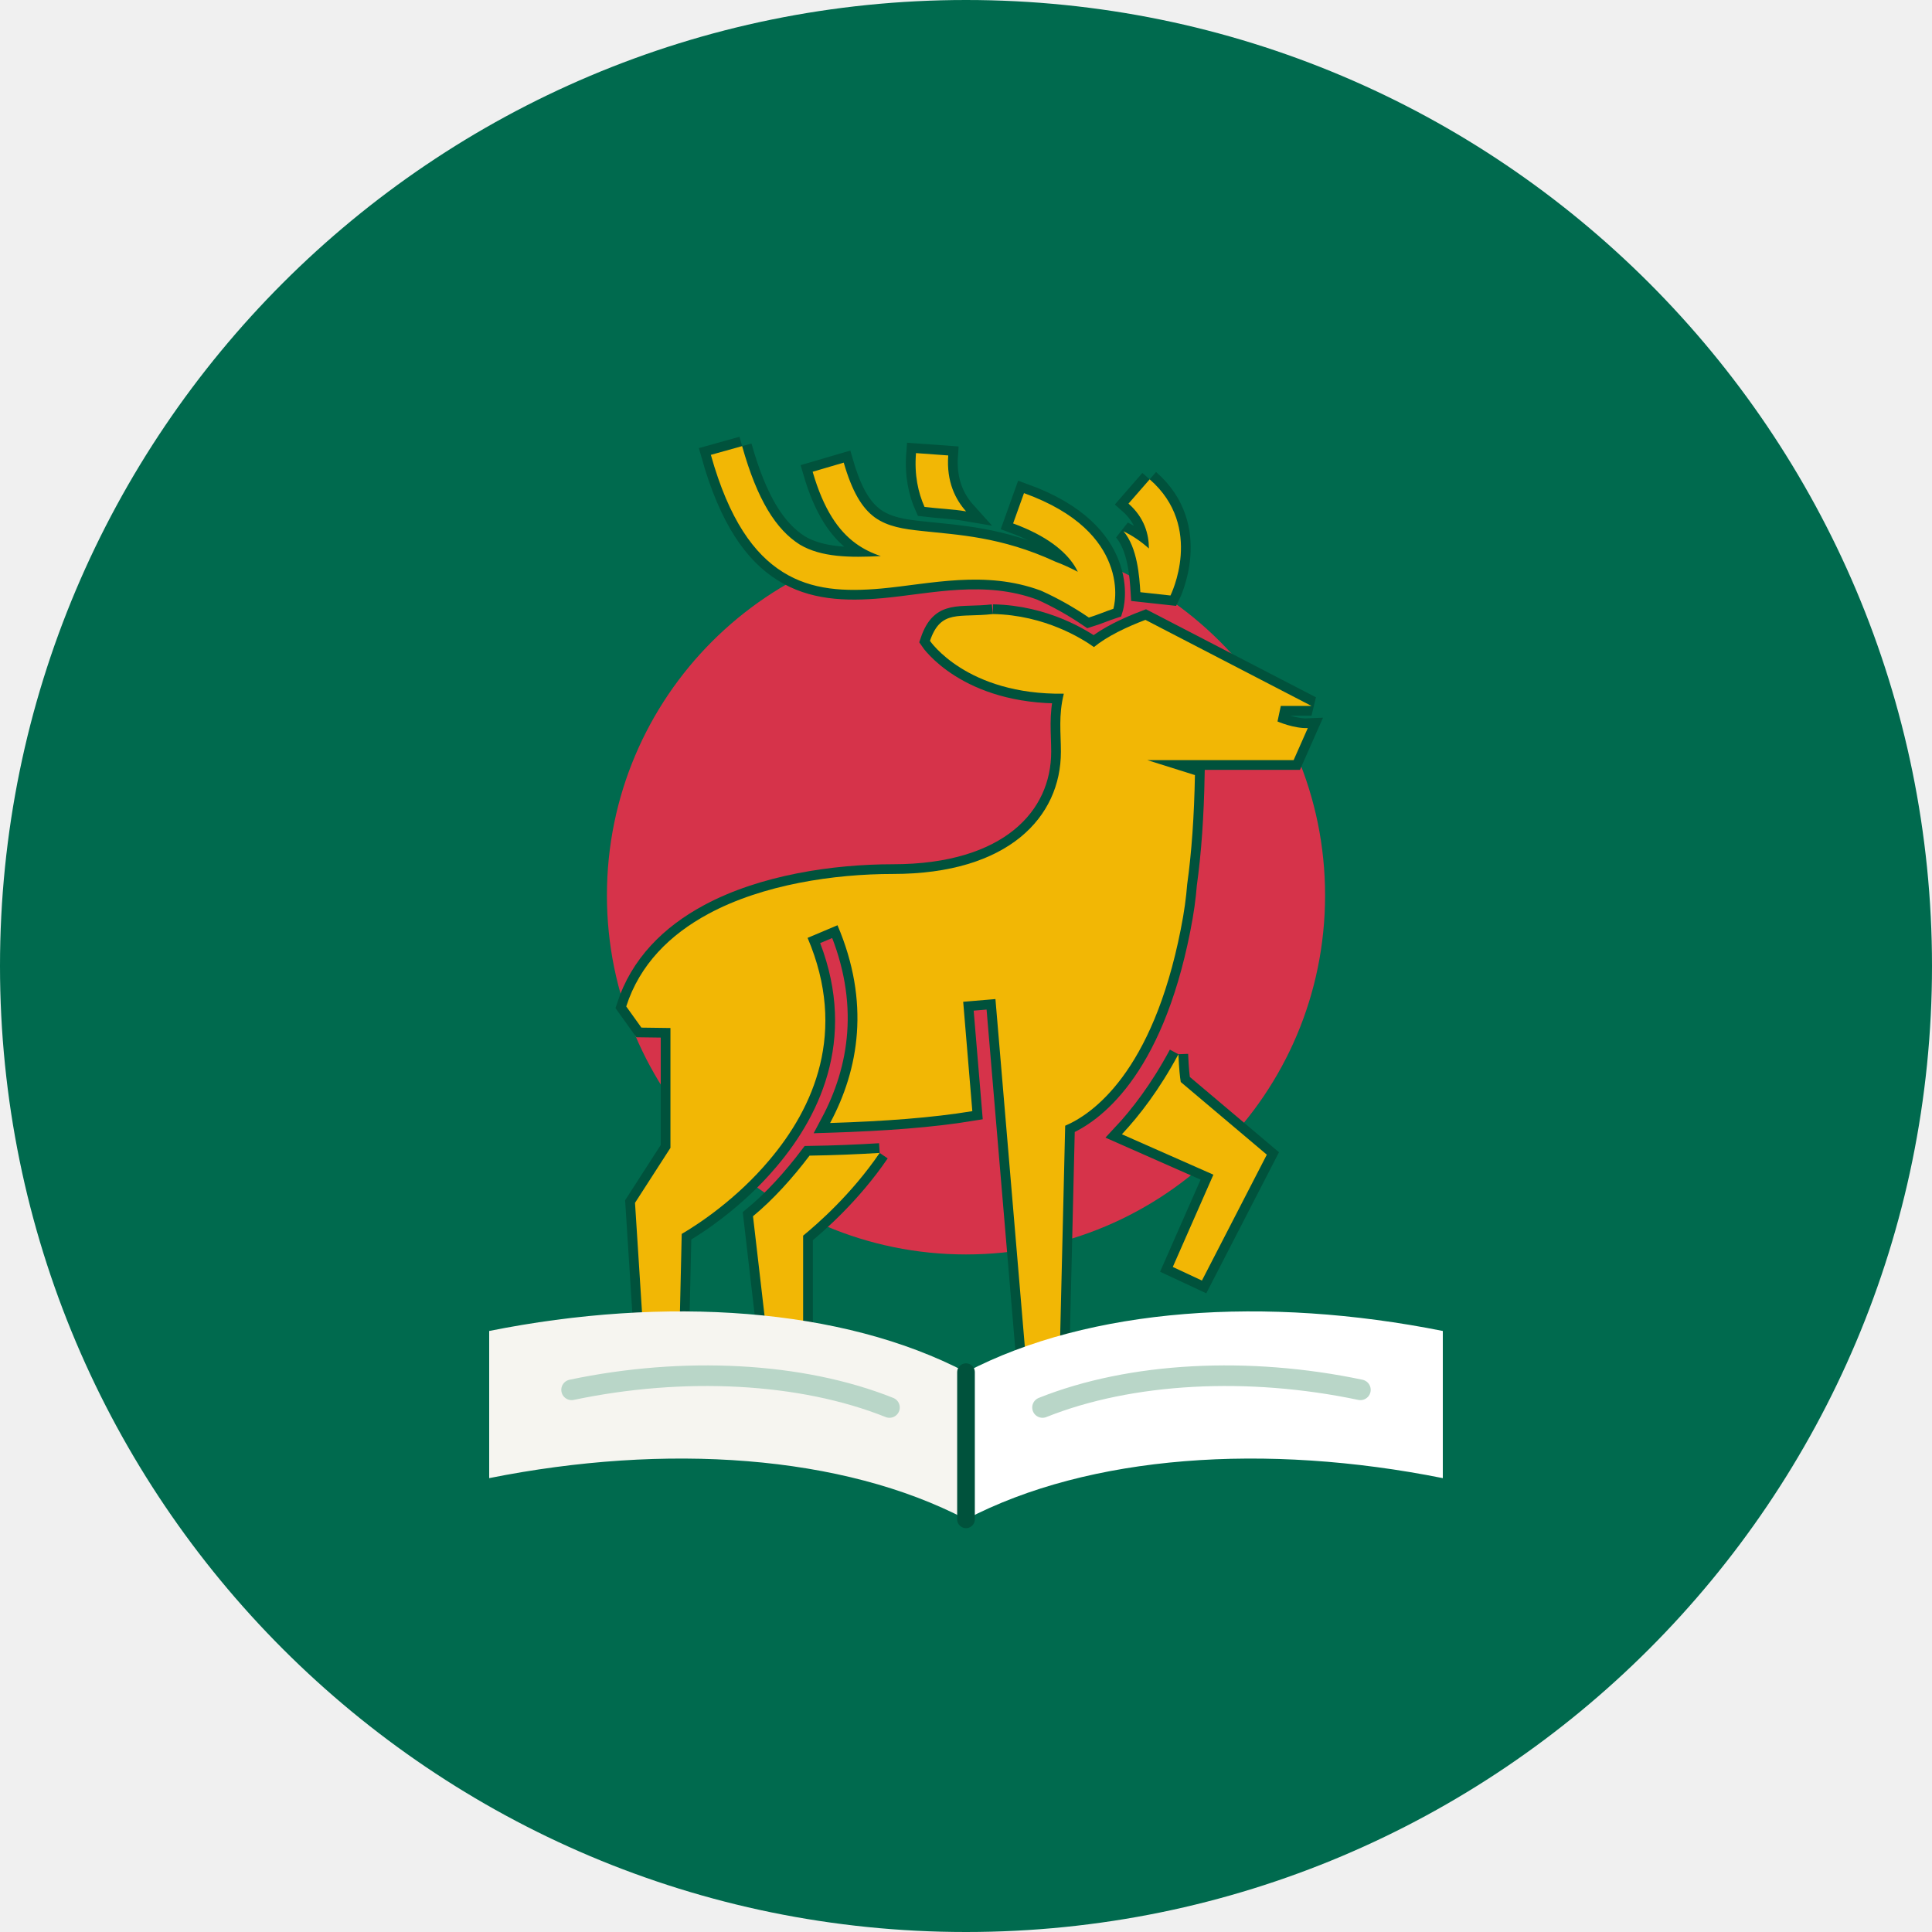
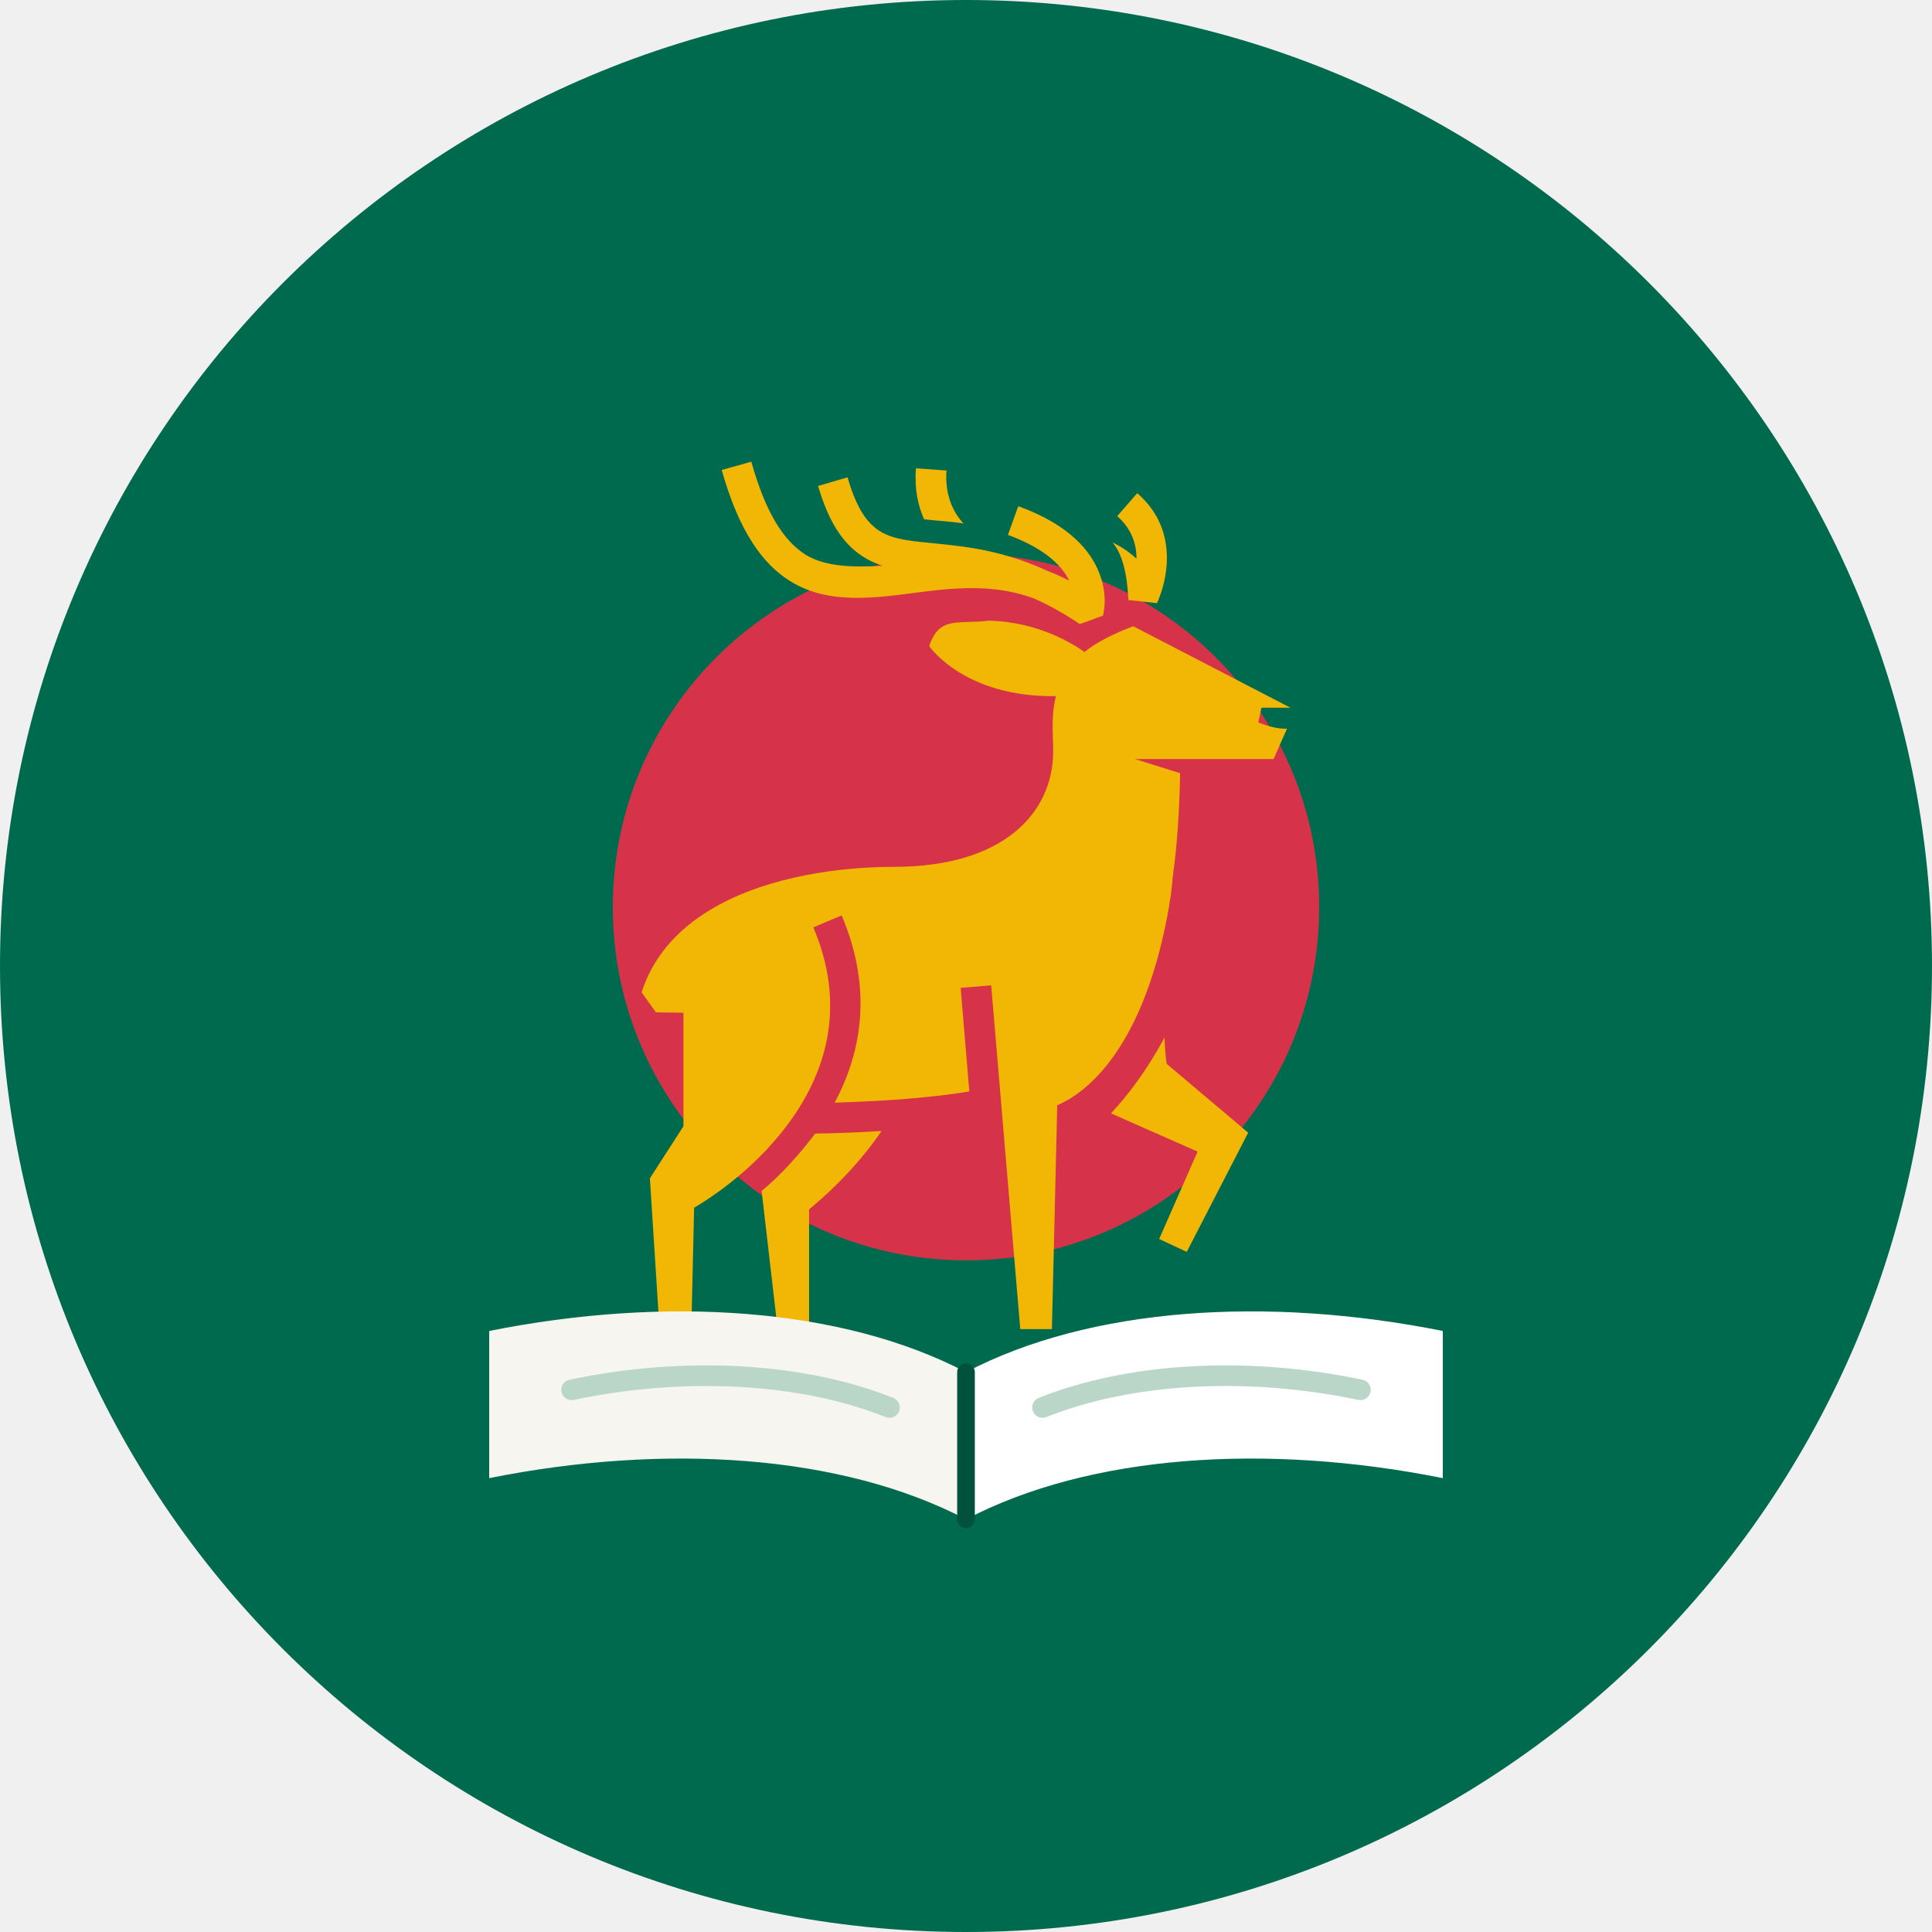
<svg xmlns="http://www.w3.org/2000/svg" viewBox="0 0 512 512" width="512" height="512">
  <circle cx="256" cy="256" r="256" fill="#006a4e" />
  <g transform="translate(256 256) scale(0.78) translate(-256 -250)">
-     <circle cx="256" cy="226" r="122" fill="#d6334a" />
-     <g transform="translate(88 60) scale(0.66)">
-       <path fill="#f2b705" stroke="#00523c" stroke-width="10" paint-order="stroke" d="m139.3 20.25l-16.1 4.5c9.4 33.5 22.3 51.1 37 60.3c14.9 9.4 32.1 10.2 50.9 8.5c25-2.3 53.2-9.6 82 1.1c7.8 3.5 16 7.95 24.7 13.85c4.6-1.4 8.6-3.2 12.6-4.5c0 0 3.2-10.25-2-23.35c-4.5-11.5-15.7-26-44-36.2l-5.6 15.6c17.4 6.4 26.8 14.3 31.6 21.8c.7 1.1 1.2 2.1 1.7 3.1c-3.8-2-7.7-3.8-11.5-5.2c-28.1-13-50.6-13.8-68.6-15.8c-9.6-1-17.7-2.2-24.4-7c-6.7-4.9-11.7-13.4-16-28.2l-16 4.7c5.7 19.6 13.3 30.4 22.2 36.9c4 2.9 8.3 5 12.9 6.5c-15.8.85-30.7.67-41.7-5.9c-12.2-7.7-21.9-22.9-29.7-50.7m89.5 3.6c-.9 11.2 1.1 20.3 4.4 27.7c7.7.96 14.4 1.1 21.4 2.3c-5.4-6-10.2-15.2-9.2-28.8zm120.3 13.5l-10.9 12.5c8.2 7.2 10.5 15.8 10.5 23.1c-4.4-3.92-8.4-6.53-13.1-8.9c7.2 8.42 8.2 23.36 8.7 31.4l15.5 1.7s17.6-35.2-10.7-59.8m-80.7 69.35c-17.5 2-26.8-2.6-32.4 13.8c0 0 18.8 27.9 68.9 27.2c-2.8 11.4-1.5 19.8-1.5 29.9c0 33.6-27 62.9-86.5 62.9c-30.2 0-66.9 5.4-94.9 20.5c-19.9 10.7-35.47 26.2-42.36 47.7l7.81 10.9l14.95.2v61.7l-18.24 28.3l5.24 82h17.3l1.5-66c8.6-5 28.3-18 45.1-38c22.8-26.9 40.3-66 19.7-114.4l15.4-6.5c16.9 39.7 11 74.1-3.8 101.8c28.3-.9 52.6-2.7 73.2-6.1l-4.7-56.3l16.6-1.4l15.8 186.9h17.2l2.9-121.7c13.7-5.8 44.9-27.1 59.5-101.1c1.8-9 2.8-16.6 3.3-23.1c2.3-16.5 3.6-35.1 4-56.3l-24.5-7.7h75.3l7.3-16.5c-7.1.3-15.6-3.4-15.6-3.4l1.7-8h15.8l-85.5-44.3c-9.5 3.6-19.5 8.3-26.5 14c-5.6-4-25-16.5-52-17m95.5 226.6c-9.7 18.1-20.1 31.6-29.1 41.2l47.1 20.8l-20.9 47.5l15 7l33.4-64.8l-44.3-37.4c-.4-2.3-.9-6.8-1.2-14.3m-153.8 50.8c-11.3.7-23.3 1.2-36.1 1.4c-8.7 11.5-18.7 22.6-29.1 31.2l8.7 75h17.1v-65c7.3-6 24.9-21.3 39.4-42.6" />
+     <circle cx="256" cy="230" r="120" fill="#d6334a" />
+     <g transform="translate(96 66) scale(0.625)">
+       <path fill="#f2b705" d="m139.3 20.25l-16.1 4.5c9.4 33.5 22.3 51.1 37 60.3c14.9 9.4 32.1 10.2 50.9 8.5c25-2.3 53.2-9.6 82 1.1c7.8 3.5 16 7.95 24.7 13.85c4.6-1.4 8.6-3.2 12.6-4.5c0 0 3.2-10.25-2-23.35c-4.5-11.5-15.7-26-44-36.2l-5.6 15.6c17.4 6.4 26.8 14.3 31.6 21.8c.7 1.1 1.2 2.1 1.7 3.1c-3.8-2-7.7-3.8-11.5-5.2c-28.1-13-50.6-13.8-68.6-15.8c-9.6-1-17.7-2.2-24.4-7c-6.7-4.9-11.7-13.4-16-28.2l-16 4.7c5.7 19.6 13.3 30.4 22.2 36.9c4 2.9 8.3 5 12.9 6.5c-15.8.85-30.7.67-41.7-5.9c-12.2-7.7-21.9-22.9-29.7-50.7m89.5 3.6c-.9 11.2 1.1 20.3 4.4 27.7c7.7.96 14.4 1.1 21.4 2.3c-5.4-6-10.2-15.2-9.2-28.8zm120.3 13.5l-10.9 12.5c8.2 7.2 10.5 15.8 10.5 23.1c-4.4-3.92-8.4-6.53-13.1-8.9c7.2 8.42 8.2 23.36 8.7 31.4l15.5 1.7s17.6-35.2-10.7-59.8m-80.7 69.35c-17.5 2-26.8-2.6-32.4 13.8c0 0 18.8 27.9 68.9 27.2c-2.8 11.4-1.5 19.8-1.5 29.9c0 33.6-27 62.9-86.5 62.9c-30.2 0-66.9 5.4-94.9 20.5c-19.9 10.7-35.47 26.2-42.36 47.7l7.81 10.9l14.95.2v61.7l-18.24 28.3l5.24 82h17.3l1.5-66c8.6-5 28.3-18 45.1-38c22.8-26.9 40.3-66 19.7-114.4l15.4-6.5c16.9 39.7 11 74.1-3.8 101.8c28.3-.9 52.6-2.7 73.2-6.1l-4.7-56.3l16.6-1.4l15.8 186.9h17.2l2.9-121.7c13.7-5.8 44.9-27.1 59.5-101.1c1.8-9 2.8-16.6 3.3-23.1c2.3-16.5 3.6-35.1 4-56.3l-24.5-7.7h75.3l7.3-16.5c-7.1.3-15.6-3.4-15.6-3.4l1.7-8h15.8l-85.5-44.3c-9.5 3.6-19.5 8.3-26.5 14c-5.6-4-25-16.5-52-17m95.5 226.6c-9.7 18.1-20.1 31.6-29.1 41.2l47.1 20.8l-20.9 47.5l15 7l33.4-64.8l-44.3-37.4c-.4-2.3-.9-6.8-1.2-14.3m-153.8 50.8c-11.3.7-23.3 1.2-36.1 1.4c-8.7 11.5-18.7 22.6-29.1 31.2l8.7 75h17.1v-65c7.3-6 24.9-21.3 39.4-42.6" />
    </g>
    <path d="M256 388 C214 366 154 362 94 374 L94 424 C154 412 214 416 256 438 Z" fill="#f6f5f0" />
    <path d="M256 388 C298 366 358 362 418 374 L418 424 C358 412 298 416 256 438 Z" fill="#ffffff" />
    <path d="M256 388 L256 438" stroke="#00523c" stroke-width="6" stroke-linecap="round" />
    <g stroke="#b9d6c8" stroke-width="7" stroke-linecap="round" fill="none">
      <path d="M122 394 C160 386 200 388 230 400" />
      <path d="M282 400 C312 388 352 386 390 394" />
    </g>
  </g>
</svg>
